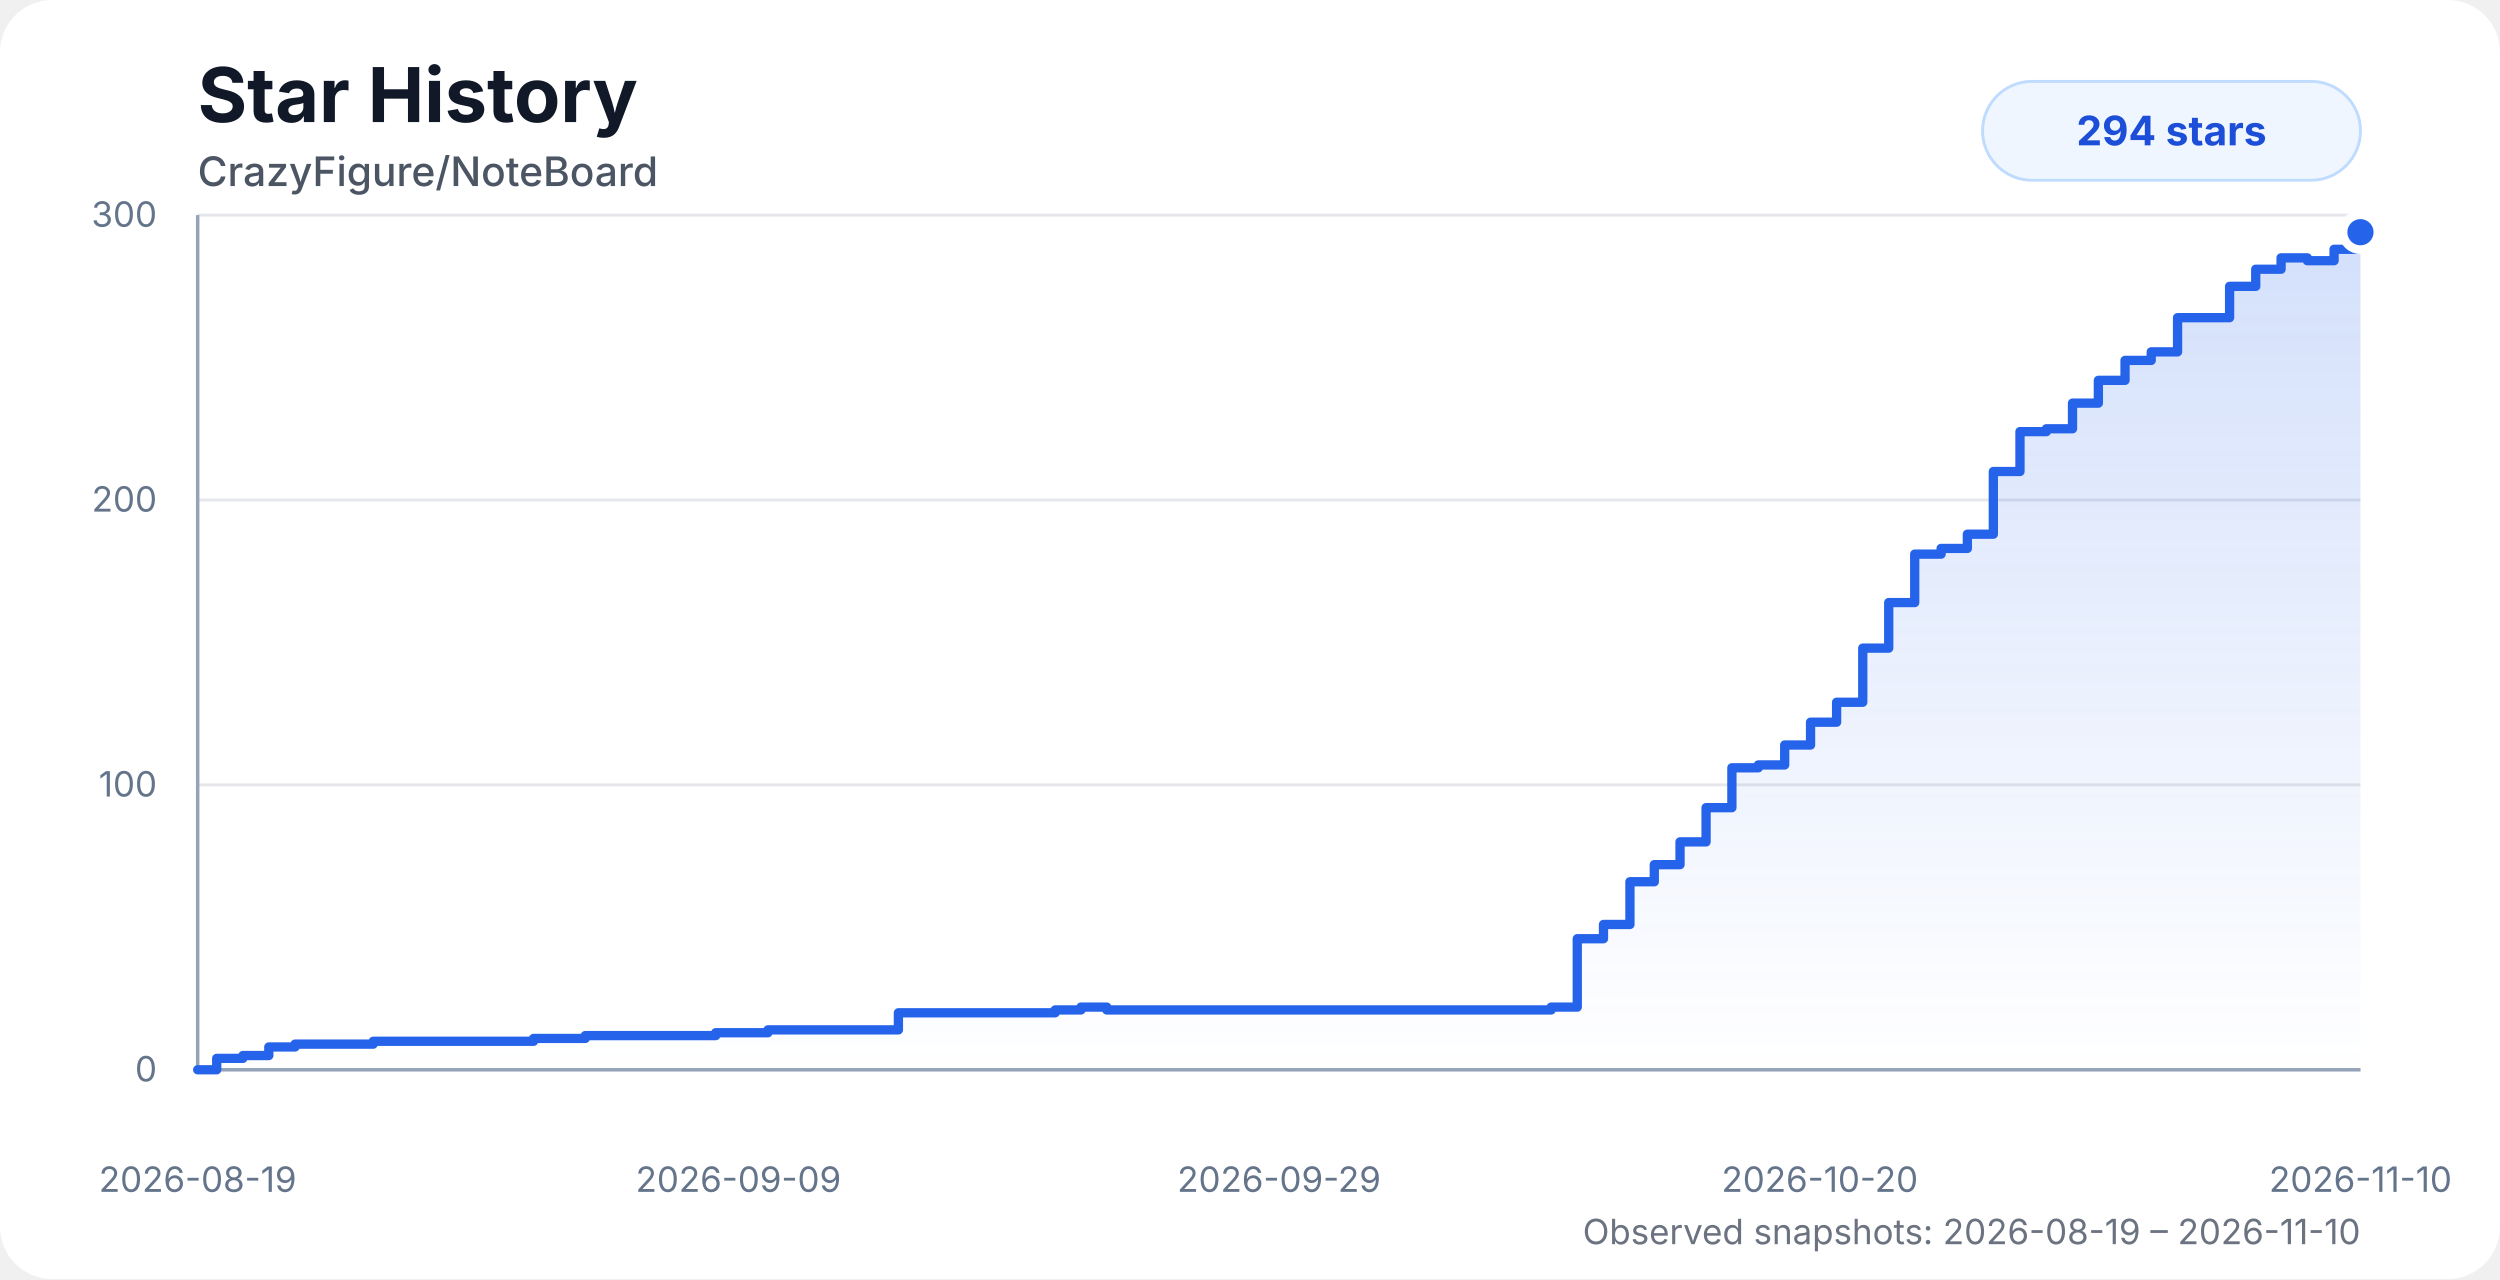
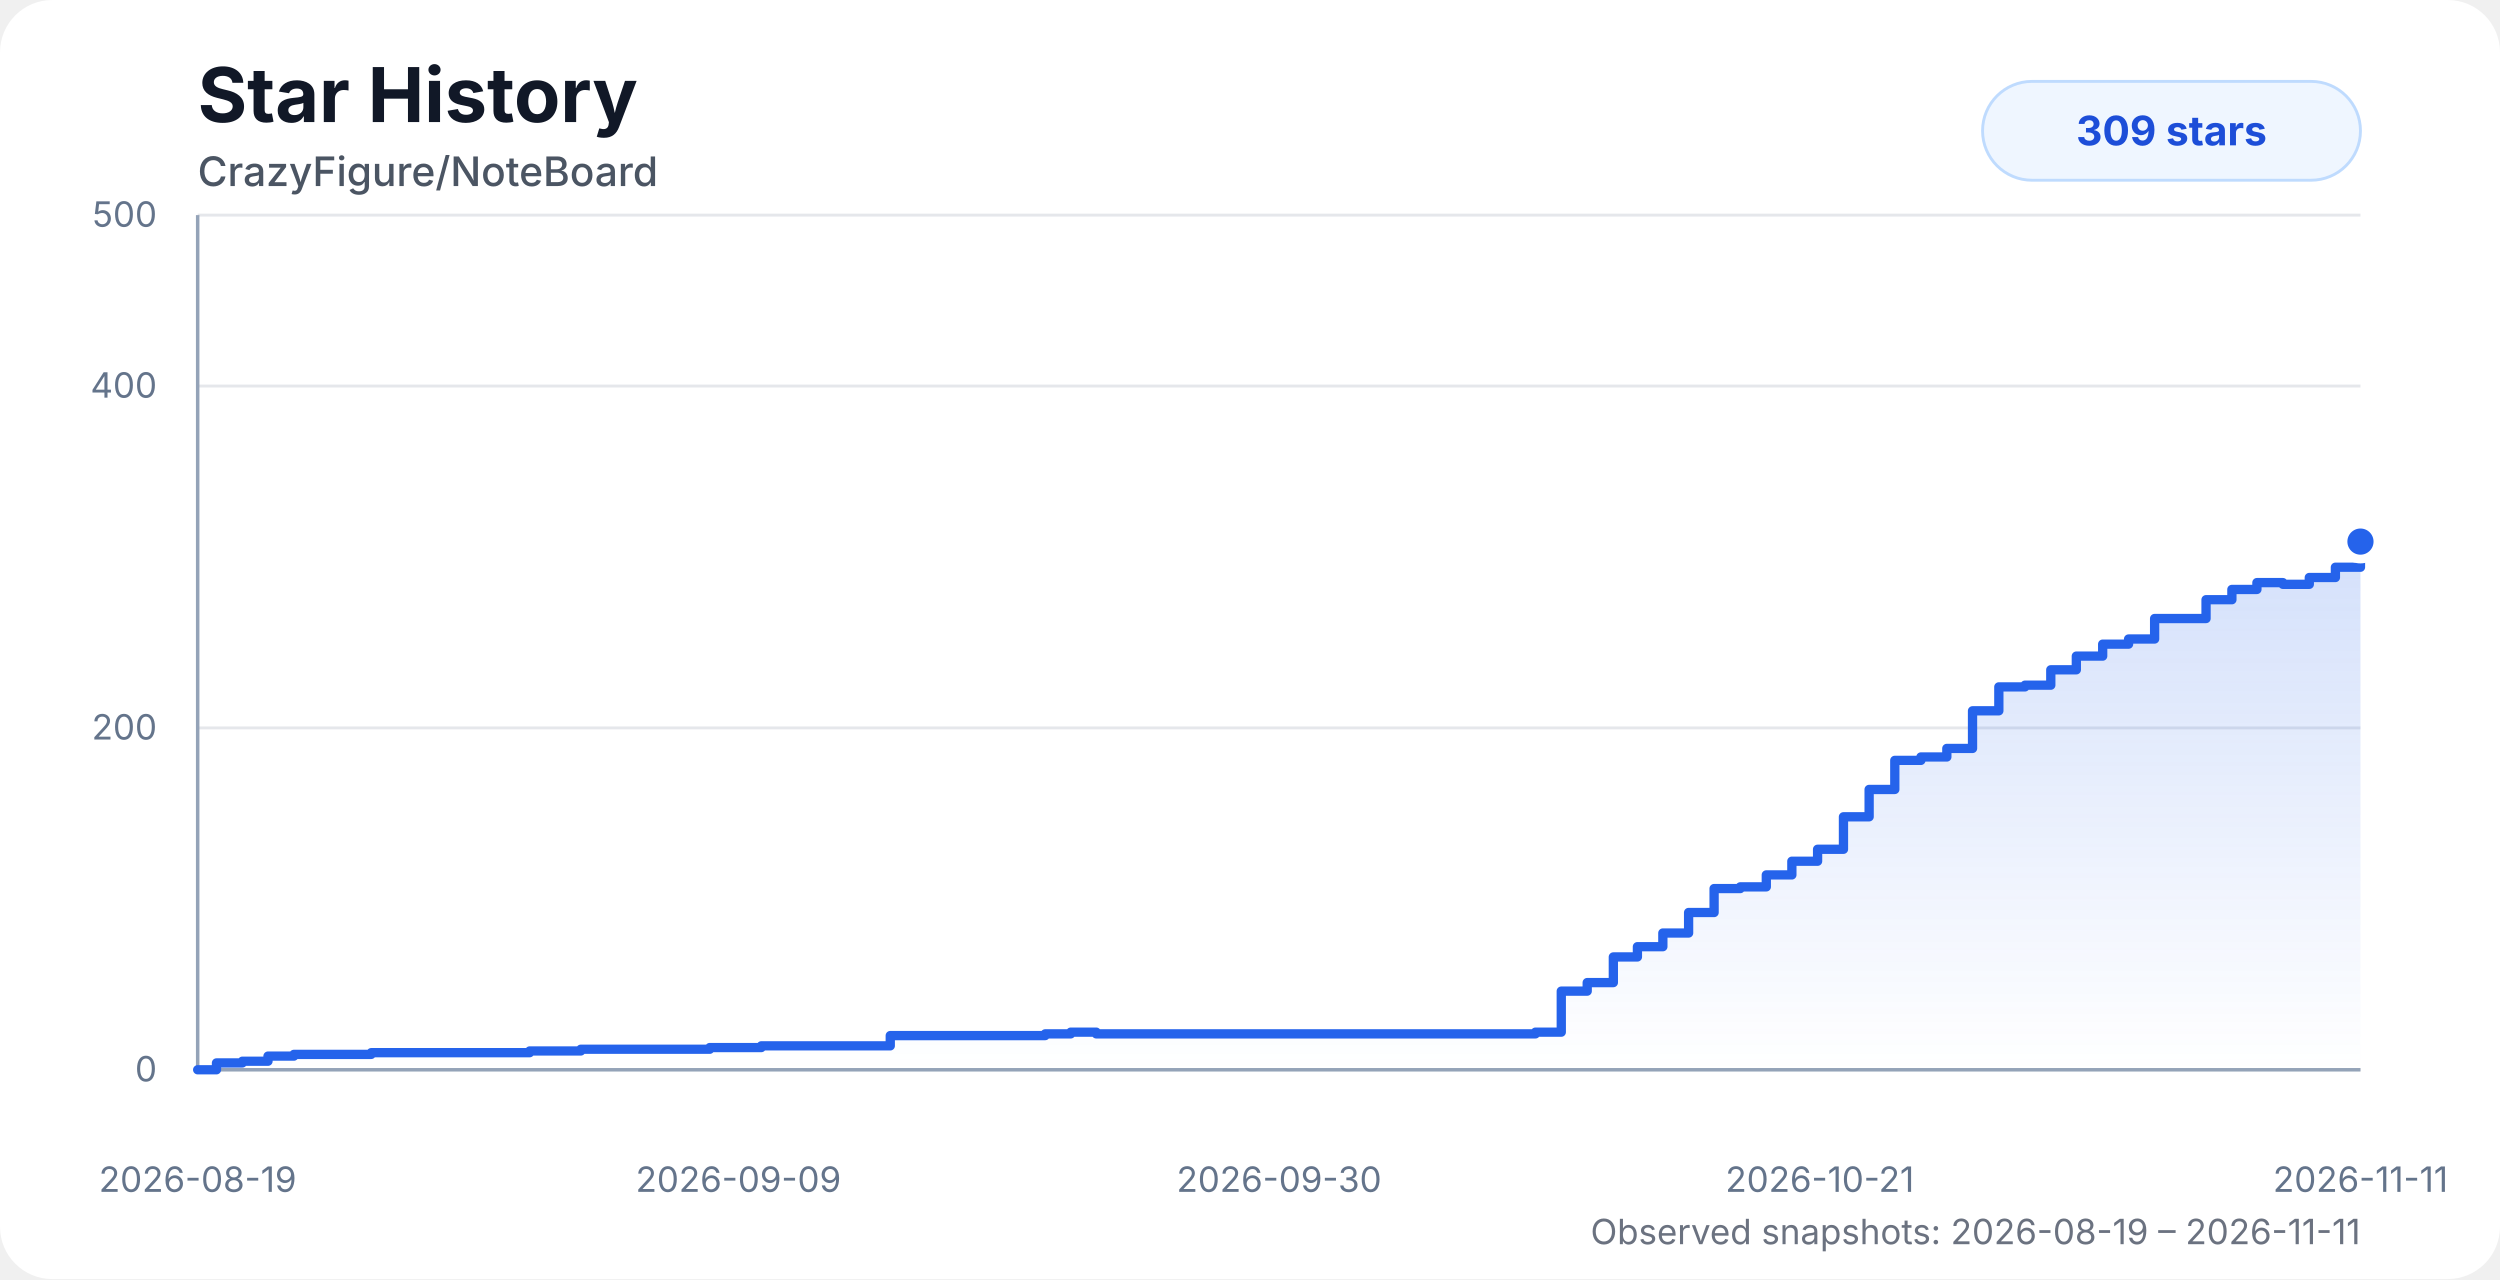
<svg xmlns="http://www.w3.org/2000/svg" width="860" height="440" viewBox="0 0 860 440" role="img" aria-labelledby="title desc">
  <style>
    .chart-bg { fill: #ffffff; }
    .title { fill: #111827; font: 700 26px system-ui, -apple-system, BlinkMacSystemFont, "Segoe UI", sans-serif; }
    .subtitle { fill: #4b5563; font: 500 14px system-ui, -apple-system, BlinkMacSystemFont, "Segoe UI", sans-serif; }
    .axis-label { fill: #64748b; font: 12px system-ui, -apple-system, BlinkMacSystemFont, "Segoe UI", sans-serif; }
    .grid { stroke: #e5e7eb; stroke-width: 1; }
    .axis { stroke: #94a3b8; stroke-width: 1.2; }
    .area { fill: url(#starGradient); opacity: 0.28; }
    .line { fill: none; stroke: #2563eb; stroke-width: 3.2; stroke-linecap: round; stroke-linejoin: round; }
    .dot { fill: #2563eb; stroke: #ffffff; stroke-width: 3; }
    .badge { fill: #eff6ff; stroke: #bfdbfe; }
    .badge-text { fill: #1d4ed8; font: 700 14px system-ui, -apple-system, BlinkMacSystemFont, "Segoe UI", sans-serif; }
    .status { fill: #6b7280; font: 12px system-ui, -apple-system, BlinkMacSystemFont, "Segoe UI", sans-serif; }
    @media (prefers-color-scheme: dark) {
      .chart-bg { fill: #0d1117; }
      .title { fill: #f8fafc; }
      .subtitle { fill: #cbd5e1; }
      .axis-label { fill: #94a3b8; }
      .grid { stroke: #1f2937; }
      .axis { stroke: #475569; }
      .dot { stroke: #0d1117; }
      .badge { fill: #172554; stroke: #1d4ed8; }
      .badge-text { fill: #bfdbfe; }
      .status { fill: #94a3b8; }
    }
  </style>
  <defs>
    <linearGradient id="starGradient" x1="0" x2="0" y1="0" y2="1">
      <stop offset="0%" stop-color="#2563eb" stop-opacity="0.72" />
      <stop offset="100%" stop-color="#2563eb" stop-opacity="0" />
    </linearGradient>
  </defs>
  <rect class="chart-bg" width="860" height="440" rx="18" />
  <text class="title" x="68" y="42">Star History</text>
  <text class="subtitle" x="68" y="64">CrazyFigure/NoteBoard</text>
  <g>
    <line class="grid" x1="68" y1="368" x2="812" y2="368" />
-     <line class="grid" x1="68" y1="270" x2="812" y2="270" />
-     <line class="grid" x1="68" y1="172" x2="812" y2="172" />
+     <line class="grid" x1="68" y1="250.4" x2="812" y2="250.4" />
+     <line class="grid" x1="68" y1="132.8" x2="812" y2="132.8" />
    <line class="grid" x1="68" y1="74" x2="812" y2="74" />
    <line class="axis" x1="68" y1="74" x2="68" y2="368" />
    <line class="axis" x1="68" y1="368" x2="812" y2="368" />
    <text class="axis-label" x="54" y="372" text-anchor="end">0</text>
-     <text class="axis-label" x="54" y="274" text-anchor="end">100</text>
-     <text class="axis-label" x="54" y="176" text-anchor="end">200</text>
-     <text class="axis-label" x="54" y="78" text-anchor="end">300</text>
+     <text class="axis-label" x="54" y="254.4" text-anchor="end">200</text>
+     <text class="axis-label" x="54" y="136.8" text-anchor="end">400</text>
+     <text class="axis-label" x="54" y="78" text-anchor="end">500</text>
    <text class="axis-label" x="68" y="410" text-anchor="middle">2026-08-19</text>
    <text class="axis-label" x="254" y="410" text-anchor="middle">2026-09-09</text>
-     <text class="axis-label" x="440" y="410" text-anchor="middle">2026-09-29</text>
-     <text class="axis-label" x="626" y="410" text-anchor="middle">2026-10-20</text>
-     <text class="axis-label" x="812" y="410" text-anchor="middle">2026-11-10</text>
+     <text class="axis-label" x="440" y="410" text-anchor="middle">2026-09-30</text>
+     <text class="axis-label" x="626" y="410" text-anchor="middle">2026-10-21</text>
+     <text class="axis-label" x="812" y="410" text-anchor="middle">2026-11-11</text>
  </g>
-   <path class="area" d="M 68 368 H 68 V 368 H 74.55 V 364.08 H 83.56 V 363.1 H 92.47 V 360.16 H 101.49 V 359.18 H 110.46 V 359.18 H 119.39 V 359.18 H 128.4 V 358.2 H 140.56 V 358.2 H 150.18 V 358.2 H 157.26 V 358.2 H 165.81 V 358.2 H 174.88 V 358.2 H 183.55 V 357.22 H 192.39 V 357.22 H 201.34 V 356.24 H 210.35 V 356.24 H 219.26 V 356.24 H 228.3 V 356.24 H 237.31 V 356.24 H 246.21 V 355.26 H 255.21 V 355.26 H 264.17 V 354.28 H 273.15 V 354.28 H 282.04 V 354.28 H 291.15 V 354.28 H 300.17 V 354.28 H 309.05 V 348.4 H 318 V 348.4 H 326.98 V 348.4 H 335.88 V 348.4 H 344.84 V 348.4 H 353.96 V 348.4 H 362.97 V 347.42 H 371.86 V 346.44 H 380.73 V 347.42 H 389.76 V 347.42 H 398.7 V 347.42 H 407.67 V 347.42 H 416.8 V 347.42 H 425.92 V 347.42 H 434.87 V 347.42 H 443.78 V 347.42 H 452.89 V 347.42 H 461.79 V 347.42 H 470.59 V 347.42 H 479.7 V 347.42 H 488.74 V 347.42 H 497.87 V 347.42 H 506.71 V 347.42 H 515.76 V 347.42 H 524.71 V 347.42 H 533.6 V 346.44 H 542.58 V 322.92 H 551.6 V 318.02 H 560.7 V 303.32 H 569.08 V 297.44 H 577.93 V 289.6 H 586.89 V 277.84 H 595.77 V 264.12 H 604.87 V 263.14 H 613.93 V 256.28 H 622.83 V 248.44 H 631.79 V 241.58 H 640.79 V 222.96 H 649.72 V 207.28 H 658.66 V 190.62 H 667.74 V 188.66 H 676.77 V 183.76 H 685.71 V 162.2 H 694.87 V 148.48 H 703.96 V 147.5 H 712.94 V 138.68 H 721.84 V 130.84 H 731.01 V 123.98 H 740.02 V 121.04 H 749.08 V 109.28 H 757.88 V 109.28 H 766.98 V 98.5 H 775.97 V 92.62 H 784.69 V 88.7 H 793.72 V 89.68 H 802.92 V 85.76 H 812 V 79.88 L 812 368 L 68 368 Z" />
-   <path class="line" d="M 68 368 H 68 V 368 H 74.55 V 364.08 H 83.56 V 363.1 H 92.47 V 360.16 H 101.49 V 359.18 H 110.46 V 359.18 H 119.39 V 359.18 H 128.4 V 358.2 H 140.56 V 358.2 H 150.18 V 358.2 H 157.26 V 358.2 H 165.81 V 358.2 H 174.88 V 358.2 H 183.55 V 357.22 H 192.39 V 357.22 H 201.34 V 356.24 H 210.35 V 356.24 H 219.26 V 356.24 H 228.3 V 356.24 H 237.31 V 356.24 H 246.21 V 355.26 H 255.21 V 355.26 H 264.17 V 354.28 H 273.15 V 354.28 H 282.04 V 354.28 H 291.15 V 354.28 H 300.17 V 354.28 H 309.05 V 348.4 H 318 V 348.4 H 326.98 V 348.4 H 335.88 V 348.4 H 344.84 V 348.4 H 353.96 V 348.4 H 362.97 V 347.42 H 371.86 V 346.44 H 380.73 V 347.42 H 389.76 V 347.42 H 398.7 V 347.42 H 407.67 V 347.42 H 416.8 V 347.42 H 425.92 V 347.42 H 434.87 V 347.42 H 443.78 V 347.42 H 452.89 V 347.42 H 461.79 V 347.42 H 470.59 V 347.42 H 479.7 V 347.42 H 488.74 V 347.42 H 497.87 V 347.42 H 506.71 V 347.42 H 515.76 V 347.42 H 524.71 V 347.42 H 533.6 V 346.44 H 542.58 V 322.92 H 551.6 V 318.02 H 560.7 V 303.32 H 569.08 V 297.44 H 577.93 V 289.6 H 586.89 V 277.84 H 595.77 V 264.12 H 604.87 V 263.14 H 613.93 V 256.28 H 622.83 V 248.44 H 631.79 V 241.58 H 640.79 V 222.96 H 649.72 V 207.28 H 658.66 V 190.62 H 667.74 V 188.66 H 676.77 V 183.76 H 685.71 V 162.2 H 694.87 V 148.48 H 703.96 V 147.5 H 712.94 V 138.68 H 721.84 V 130.84 H 731.01 V 123.98 H 740.02 V 121.04 H 749.08 V 109.28 H 757.88 V 109.28 H 766.98 V 98.5 H 775.97 V 92.62 H 784.69 V 88.7 H 793.72 V 89.68 H 802.92 V 85.76 H 812 V 79.88" />
-   <circle class="dot" cx="812" cy="79.88" r="6" />
+   <path class="area" d="M 68 368 H 68 V 368 H 74.47 V 365.65 H 83.38 V 365.06 H 92.19 V 363.3 H 101.1 V 362.71 H 109.97 V 362.71 H 118.79 V 362.71 H 127.7 V 362.12 H 139.72 V 362.12 H 149.23 V 362.12 H 156.22 V 362.12 H 164.68 V 362.12 H 173.64 V 362.12 H 182.21 V 361.53 H 190.94 V 361.53 H 199.8 V 360.94 H 208.7 V 360.94 H 217.5 V 360.94 H 226.44 V 360.94 H 235.35 V 360.94 H 244.15 V 360.36 H 253.04 V 360.36 H 261.89 V 359.77 H 270.77 V 359.77 H 279.56 V 359.77 H 288.57 V 359.77 H 297.48 V 359.77 H 306.25 V 356.24 H 315.1 V 356.24 H 323.98 V 356.24 H 332.78 V 356.24 H 341.63 V 356.24 H 350.65 V 356.24 H 359.55 V 355.65 H 368.34 V 355.06 H 377.11 V 355.65 H 386.03 V 355.65 H 394.87 V 355.65 H 403.73 V 355.65 H 412.76 V 355.65 H 421.77 V 355.65 H 430.62 V 355.65 H 439.42 V 355.65 H 448.43 V 355.65 H 457.23 V 355.65 H 465.93 V 355.65 H 474.93 V 355.65 H 483.86 V 355.65 H 492.89 V 355.65 H 501.63 V 355.65 H 510.57 V 355.65 H 519.42 V 355.65 H 528.2 V 355.06 H 537.08 V 340.95 H 546 V 338.01 H 554.99 V 329.19 H 563.27 V 325.66 H 572.02 V 320.96 H 580.88 V 313.9 H 589.65 V 305.67 H 598.65 V 305.08 H 607.61 V 300.97 H 616.4 V 296.26 H 625.25 V 292.15 H 634.15 V 280.98 H 642.98 V 271.57 H 651.81 V 261.57 H 660.79 V 260.4 H 669.71 V 257.46 H 678.55 V 244.52 H 687.6 V 236.29 H 696.59 V 235.7 H 705.47 V 230.41 H 714.26 V 225.7 H 723.32 V 221.59 H 732.23 V 219.82 H 741.19 V 212.77 H 749.88 V 212.77 H 758.88 V 206.3 H 767.77 V 202.77 H 776.38 V 200.42 H 785.31 V 201.01 H 794.4 V 198.66 H 803.38 V 195.13 H 812 V 186.31 L 812 368 L 68 368 Z" />
+   <path class="line" d="M 68 368 H 68 V 368 H 74.47 V 365.65 H 83.38 V 365.06 H 92.19 V 363.3 H 101.1 V 362.71 H 109.97 V 362.71 H 118.79 V 362.71 H 127.7 V 362.12 H 139.72 V 362.12 H 149.23 V 362.12 H 156.22 V 362.12 H 164.68 V 362.12 H 173.64 V 362.12 H 182.21 V 361.53 H 190.94 V 361.53 H 199.8 V 360.94 H 208.7 V 360.94 H 217.5 V 360.94 H 226.44 V 360.94 H 235.35 V 360.94 H 244.15 V 360.36 H 253.04 V 360.36 H 261.89 V 359.77 H 270.77 V 359.77 H 279.56 V 359.77 H 288.57 V 359.77 H 297.48 V 359.77 H 306.25 V 356.24 H 315.1 V 356.24 H 323.98 V 356.24 H 332.78 V 356.24 H 341.63 V 356.24 H 350.65 V 356.24 H 359.55 V 355.65 H 368.34 V 355.06 H 377.11 V 355.65 H 386.03 V 355.65 H 394.87 V 355.65 H 403.73 V 355.65 H 412.76 V 355.65 H 421.77 V 355.65 H 430.62 V 355.65 H 439.42 V 355.65 H 448.43 V 355.65 H 457.23 V 355.65 H 465.93 V 355.65 H 474.93 V 355.65 H 483.86 V 355.65 H 492.89 V 355.65 H 501.63 V 355.65 H 510.57 V 355.65 H 519.42 V 355.65 H 528.2 V 355.06 H 537.08 V 340.95 H 546 V 338.01 H 554.99 V 329.19 H 563.27 V 325.66 H 572.02 V 320.96 H 580.88 V 313.9 H 589.65 V 305.67 H 598.65 V 305.08 H 607.61 V 300.97 H 616.4 V 296.26 H 625.25 V 292.15 H 634.15 V 280.98 H 642.98 V 271.57 H 651.81 V 261.57 H 660.79 V 260.4 H 669.71 V 257.46 H 678.55 V 244.52 H 687.6 V 236.29 H 696.59 V 235.7 H 705.47 V 230.41 H 714.26 V 225.7 H 723.32 V 221.59 H 732.23 V 219.82 H 741.19 V 212.77 H 749.88 V 212.77 H 758.88 V 206.3 H 767.77 V 202.77 H 776.38 V 200.42 H 785.31 V 201.01 H 794.4 V 198.66 H 803.38 V 195.13 H 812 V 186.31" />
+   <circle class="dot" cx="812" cy="186.31" r="6" />
  <rect class="badge" x="682" y="28" width="130" height="34" rx="17" />
-   <text class="badge-text" x="747" y="50" text-anchor="middle">294 stars</text>
-   <text class="status" x="812" y="428" text-anchor="end">Observed snapshots: 2026-08-19 – 2026-11-10</text>
+   <text class="badge-text" x="747" y="50" text-anchor="middle">309 stars</text>
+   <text class="status" x="812" y="428" text-anchor="end">Observed snapshots: 2026-08-19 – 2026-11-11</text>
</svg>
